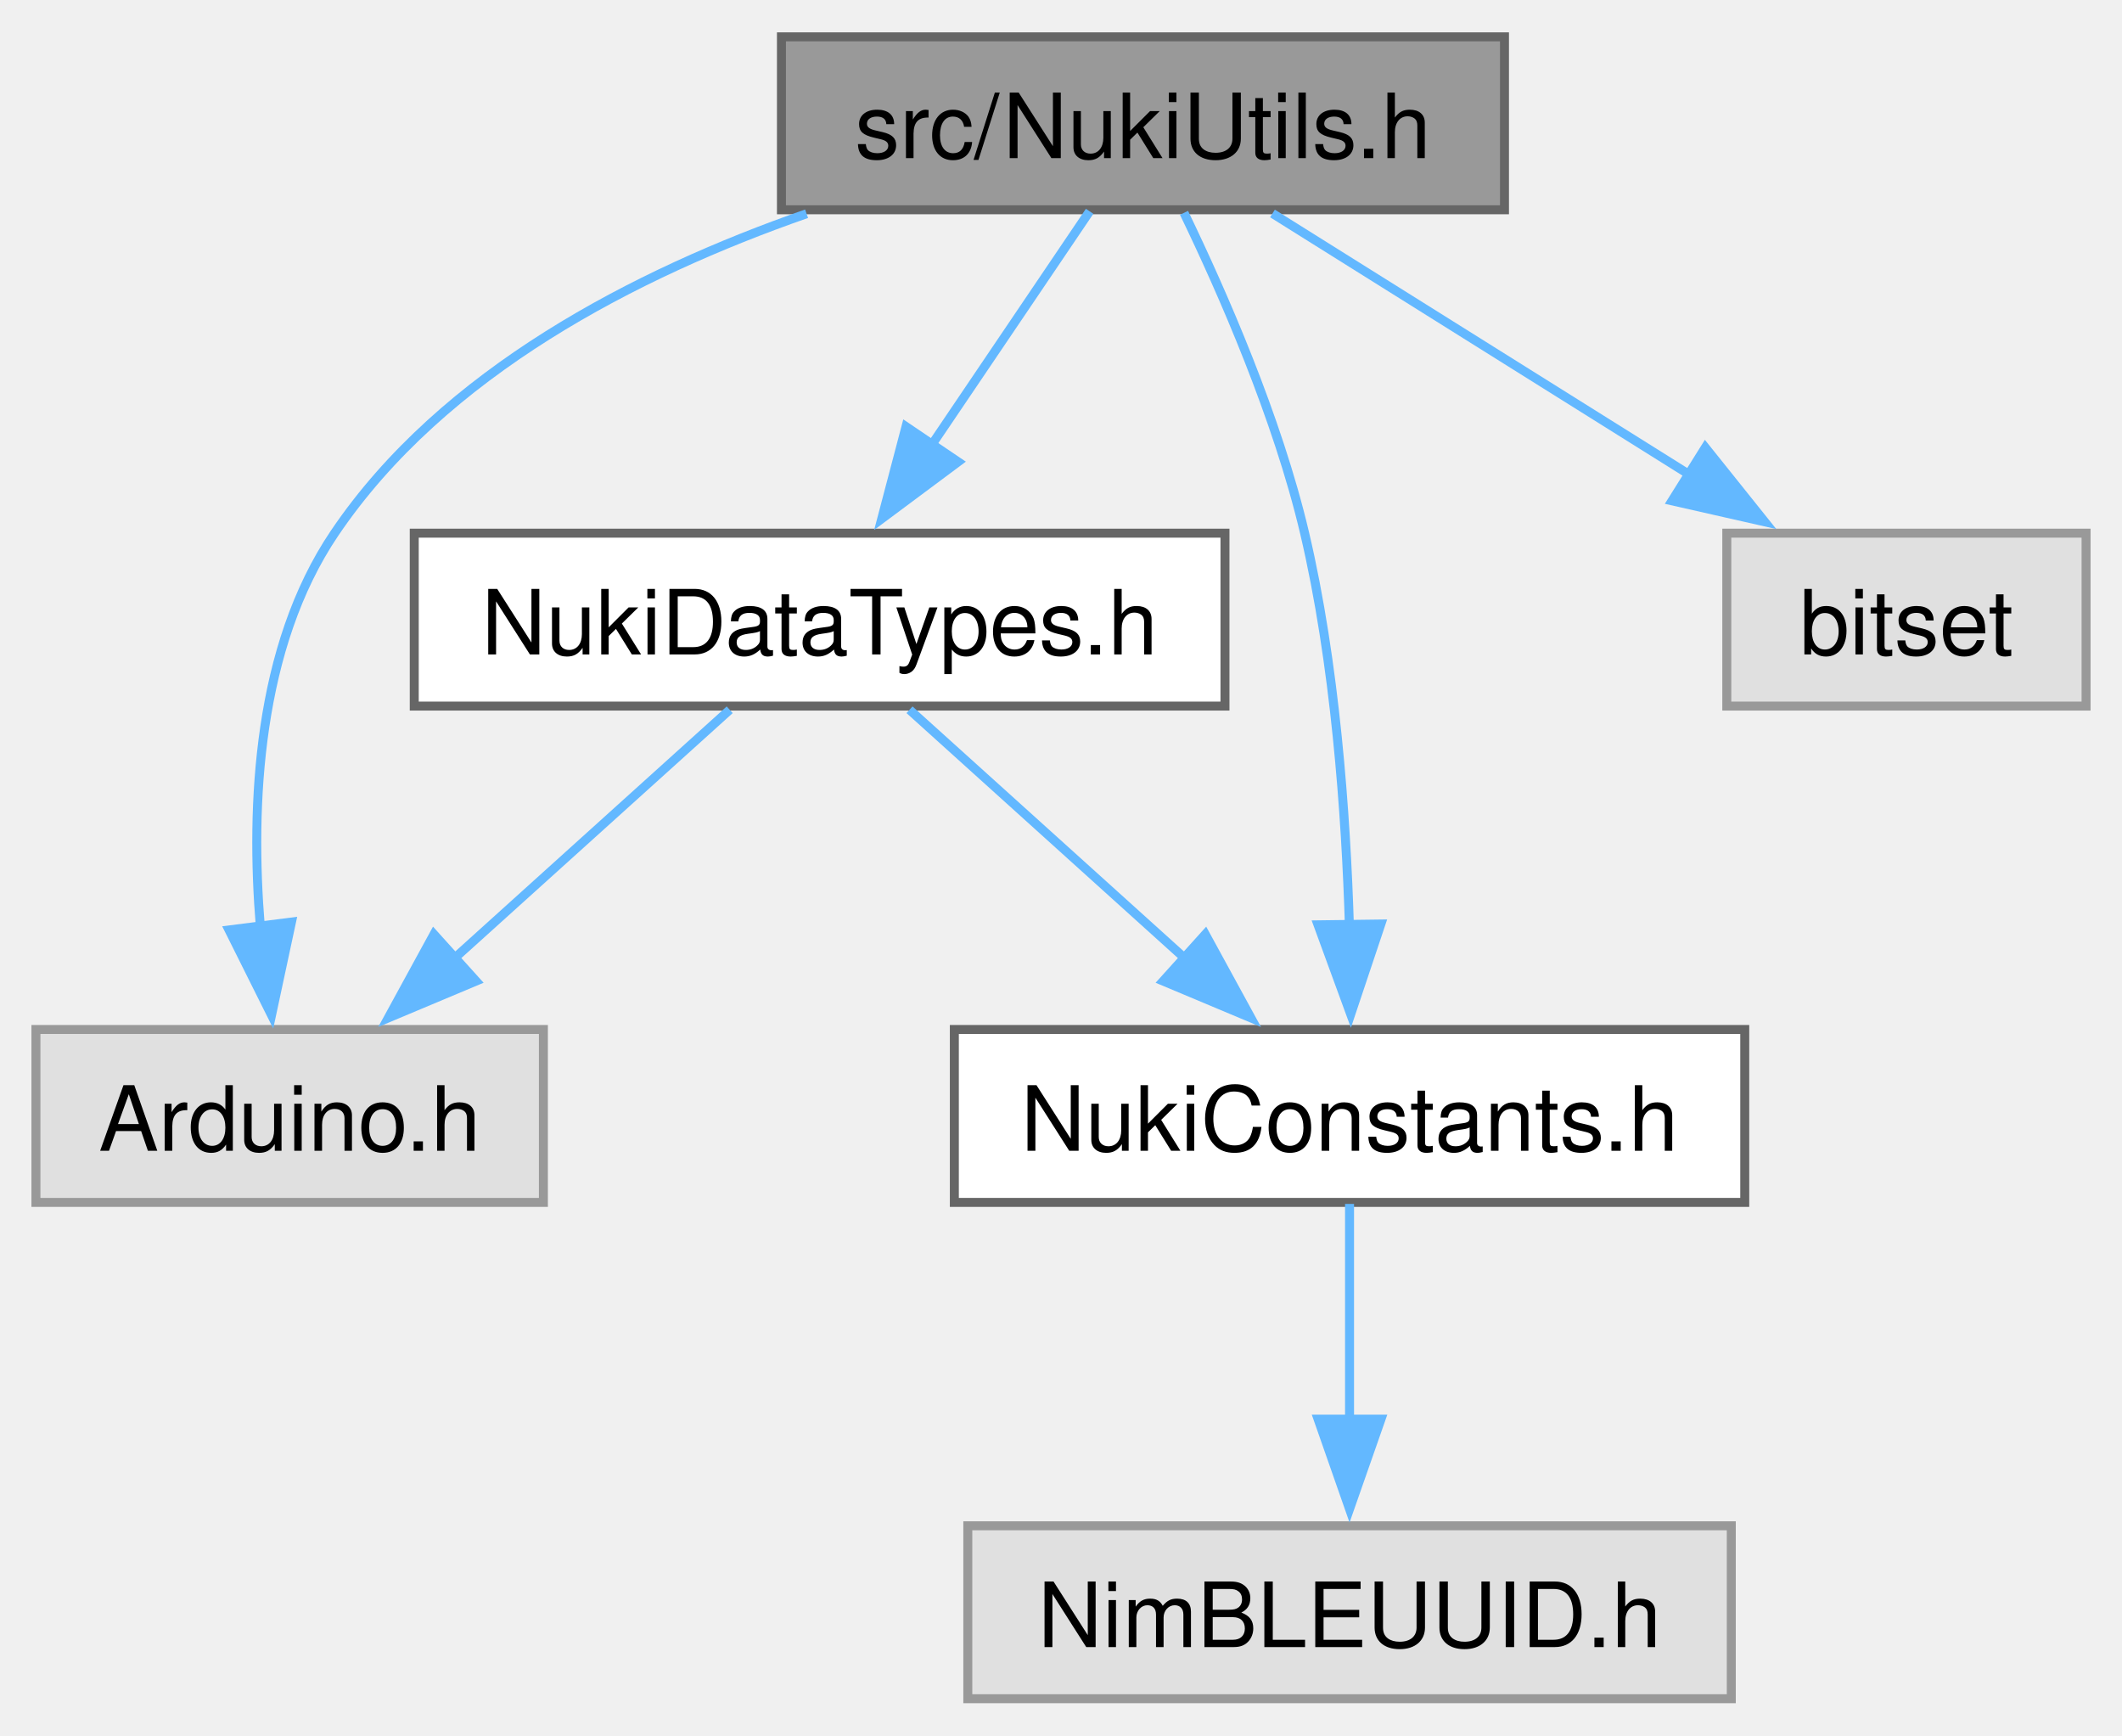
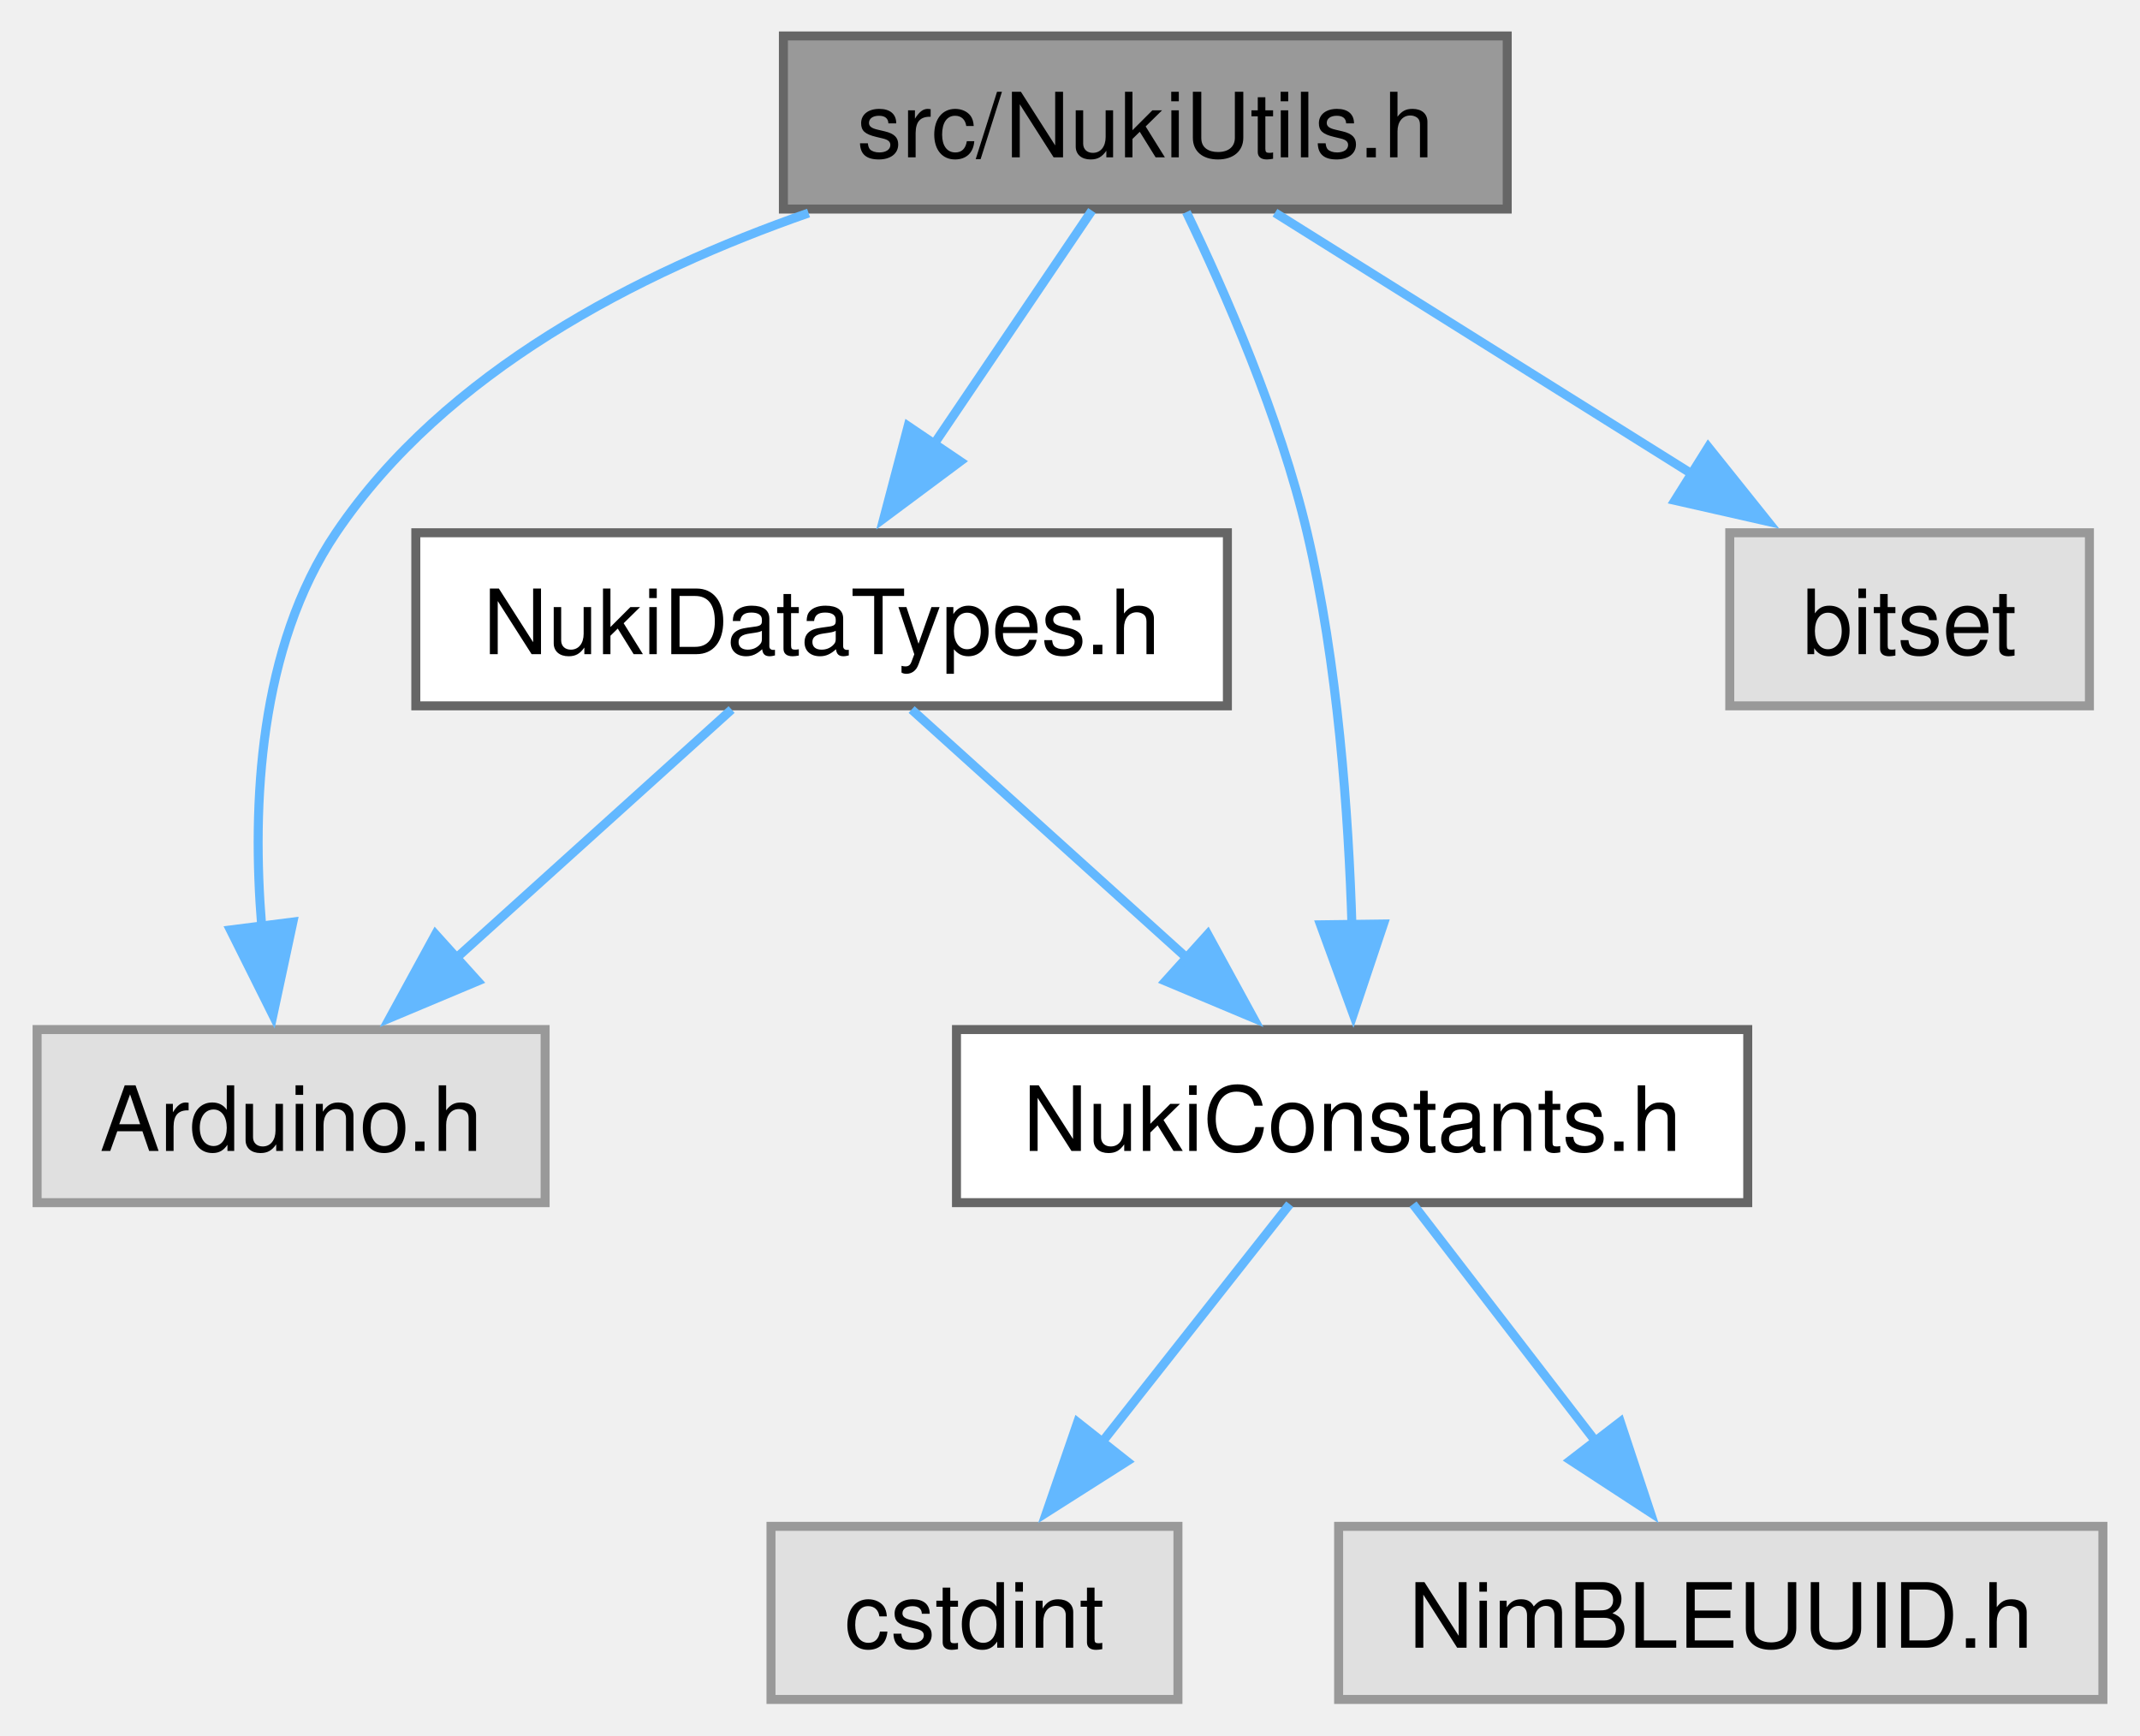
- <svg xmlns="http://www.w3.org/2000/svg" xmlns:xlink="http://www.w3.org/1999/xlink" width="236pt" height="193pt" viewBox="0.00 0.00 236.25 193.00">
+ <svg xmlns="http://www.w3.org/2000/svg" xmlns:xlink="http://www.w3.org/1999/xlink" width="238pt" height="193pt" viewBox="0.00 0.00 237.75 193.00">
  <g id="graph0" class="graph" transform="scale(1 1) rotate(0) translate(4 189)">
    <g id="Node000001" class="node">
      <g id="a_Node000001">
        <a xlink:title=" ">
          <polygon fill="#999999" stroke="#666666" points="163.5,-185 83,-185 83,-165.75 163.5,-165.75 163.5,-185" />
          <text text-anchor="middle" x="123.25" y="-171.5" font-family="Helvetica,sans-Serif" font-size="10.00">src/NukiUtils.h</text>
        </a>
      </g>
    </g>
    <g id="Node000002" class="node">
      <g id="a_Node000002">
        <a xlink:title=" ">
          <polygon fill="#e0e0e0" stroke="#999999" points="56.5,-74.5 0,-74.5 0,-55.25 56.5,-55.25 56.5,-74.5" />
          <text text-anchor="middle" x="28.25" y="-61" font-family="Helvetica,sans-Serif" font-size="10.00">Arduino.h</text>
        </a>
      </g>
    </g>
    <g id="edge1_Node000001_Node000002" class="edge">
      <g id="a_edge1_Node000001_Node000002">
        <a xlink:title=" ">
          <path fill="none" stroke="#63b8ff" d="M85.8,-165.31C66.85,-158.7 45.36,-147.67 33.25,-129.75 24.66,-117.04 23.87,-99.48 24.98,-85.99" />
          <polygon fill="#63b8ff" stroke="#63b8ff" points="28.45,-86.46 26.23,-76.1 21.5,-85.58 28.45,-86.46" />
        </a>
      </g>
    </g>
    <g id="Node000003" class="node">
      <g id="a_Node000003">
        <a xlink:href="_nuki_data_types_8h.html" target="_top" xlink:title=" ">
          <polygon fill="white" stroke="#666666" points="132.38,-129.75 42.12,-129.75 42.12,-110.5 132.38,-110.5 132.38,-129.75" />
          <text text-anchor="middle" x="87.25" y="-116.25" font-family="Helvetica,sans-Serif" font-size="10.00">NukiDataTypes.h</text>
        </a>
      </g>
    </g>
    <g id="edge2_Node000001_Node000003" class="edge">
      <g id="a_edge2_Node000001_Node000003">
        <a xlink:title=" ">
          <path fill="none" stroke="#63b8ff" d="M117.31,-165.58C112.54,-158.53 105.69,-148.4 99.73,-139.58" />
          <polygon fill="#63b8ff" stroke="#63b8ff" points="102.67,-137.69 94.17,-131.36 96.87,-141.61 102.67,-137.69" />
        </a>
      </g>
    </g>
    <g id="Node000004" class="node">
      <g id="a_Node000004">
        <a xlink:href="_nuki_constants_8h.html" target="_top" xlink:title=" ">
          <polygon fill="white" stroke="#666666" points="190.25,-74.5 102.25,-74.5 102.25,-55.25 190.25,-55.25 190.25,-74.5" />
          <text text-anchor="middle" x="146.25" y="-61" font-family="Helvetica,sans-Serif" font-size="10.00">NukiConstants.h</text>
        </a>
      </g>
    </g>
-     <g id="edge6_Node000001_Node000004" class="edge">
-       <g id="a_edge6_Node000001_Node000004">
+     <g id="edge7_Node000001_Node000004" class="edge">
+       <g id="a_edge7_Node000001_Node000004">
        <a xlink:title=" ">
          <path fill="none" stroke="#63b8ff" d="M127.82,-165.41C132.08,-156.59 138.23,-142.6 141.25,-129.75 144.65,-115.29 145.86,-98.54 146.24,-85.82" />
          <polygon fill="#63b8ff" stroke="#63b8ff" points="149.74,-86.24 146.38,-76.2 142.74,-86.15 149.74,-86.24" />
        </a>
      </g>
    </g>
-     <g id="Node000006" class="node">
-       <g id="a_Node000006">
+     <g id="Node000007" class="node">
+       <g id="a_Node000007">
        <a xlink:title=" ">
          <polygon fill="#e0e0e0" stroke="#999999" points="228.25,-129.75 188.25,-129.75 188.25,-110.5 228.25,-110.5 228.25,-129.75" />
          <text text-anchor="middle" x="208.25" y="-116.25" font-family="Helvetica,sans-Serif" font-size="10.00">bitset</text>
        </a>
      </g>
    </g>
-     <g id="edge7_Node000001_Node000006" class="edge">
-       <g id="a_edge7_Node000001_Node000006">
+     <g id="edge8_Node000001_Node000007" class="edge">
+       <g id="a_edge8_Node000001_Node000007">
        <a xlink:title=" ">
          <path fill="none" stroke="#63b8ff" d="M137.67,-165.34C150.37,-157.39 169.12,-145.64 184.11,-136.25" />
          <polygon fill="#63b8ff" stroke="#63b8ff" points="185.86,-139.28 192.48,-131.01 182.15,-133.35 185.86,-139.28" />
        </a>
      </g>
    </g>
    <g id="edge3_Node000003_Node000002" class="edge">
      <g id="a_edge3_Node000003_Node000002">
        <a xlink:title=" ">
          <path fill="none" stroke="#63b8ff" d="M77.24,-110.09C68.88,-102.55 56.75,-91.6 46.65,-82.48" />
          <polygon fill="#63b8ff" stroke="#63b8ff" points="49,-79.89 39.23,-75.79 44.31,-85.09 49,-79.89" />
        </a>
      </g>
    </g>
    <g id="edge4_Node000003_Node000004" class="edge">
      <g id="a_edge4_Node000003_Node000004">
        <a xlink:title=" ">
          <path fill="none" stroke="#63b8ff" d="M97.26,-110.09C105.62,-102.55 117.75,-91.6 127.85,-82.48" />
          <polygon fill="#63b8ff" stroke="#63b8ff" points="130.19,-85.09 135.27,-75.79 125.5,-79.89 130.19,-85.09" />
        </a>
      </g>
    </g>
    <g id="Node000005" class="node">
      <g id="a_Node000005">
        <a xlink:title=" ">
-           <polygon fill="#e0e0e0" stroke="#999999" points="188.75,-19.25 103.75,-19.25 103.75,0 188.75,0 188.75,-19.25" />
-           <text text-anchor="middle" x="146.25" y="-5.75" font-family="Helvetica,sans-Serif" font-size="10.00">NimBLEUUID.h</text>
+           <polygon fill="#e0e0e0" stroke="#999999" points="126.88,-19.25 81.62,-19.25 81.62,0 126.88,0 126.88,-19.25" />
+           <text text-anchor="middle" x="104.25" y="-5.75" font-family="Helvetica,sans-Serif" font-size="10.00">cstdint</text>
        </a>
      </g>
    </g>
    <g id="edge5_Node000004_Node000005" class="edge">
      <g id="a_edge5_Node000004_Node000005">
        <a xlink:title=" ">
-           <path fill="none" stroke="#63b8ff" d="M146.25,-55.08C146.25,-48.57 146.25,-39.42 146.25,-31.12" />
-           <polygon fill="#63b8ff" stroke="#63b8ff" points="149.75,-31.12 146.25,-21.12 142.75,-31.12 149.75,-31.12" />
+           <path fill="none" stroke="#63b8ff" d="M139.31,-55.08C133.63,-47.88 125.41,-37.46 118.36,-28.51" />
+           <polygon fill="#63b8ff" stroke="#63b8ff" points="121.21,-26.48 112.27,-20.8 115.72,-30.82 121.21,-26.48" />
+         </a>
+       </g>
+     </g>
+     <g id="Node000006" class="node">
+       <g id="a_Node000006">
+         <a xlink:title=" ">
+           <polygon fill="#e0e0e0" stroke="#999999" points="229.75,-19.25 144.75,-19.25 144.75,0 229.75,0 229.75,-19.25" />
+           <text text-anchor="middle" x="187.25" y="-5.75" font-family="Helvetica,sans-Serif" font-size="10.00">NimBLEUUID.h</text>
+         </a>
+       </g>
+     </g>
+     <g id="edge6_Node000004_Node000006" class="edge">
+       <g id="a_edge6_Node000004_Node000006">
+         <a xlink:title=" ">
+           <path fill="none" stroke="#63b8ff" d="M153.02,-55.08C158.57,-47.88 166.59,-37.46 173.48,-28.51" />
+           <polygon fill="#63b8ff" stroke="#63b8ff" points="176.08,-30.87 179.41,-20.81 170.54,-26.6 176.08,-30.87" />
        </a>
      </g>
    </g>
  </g>
</svg>
